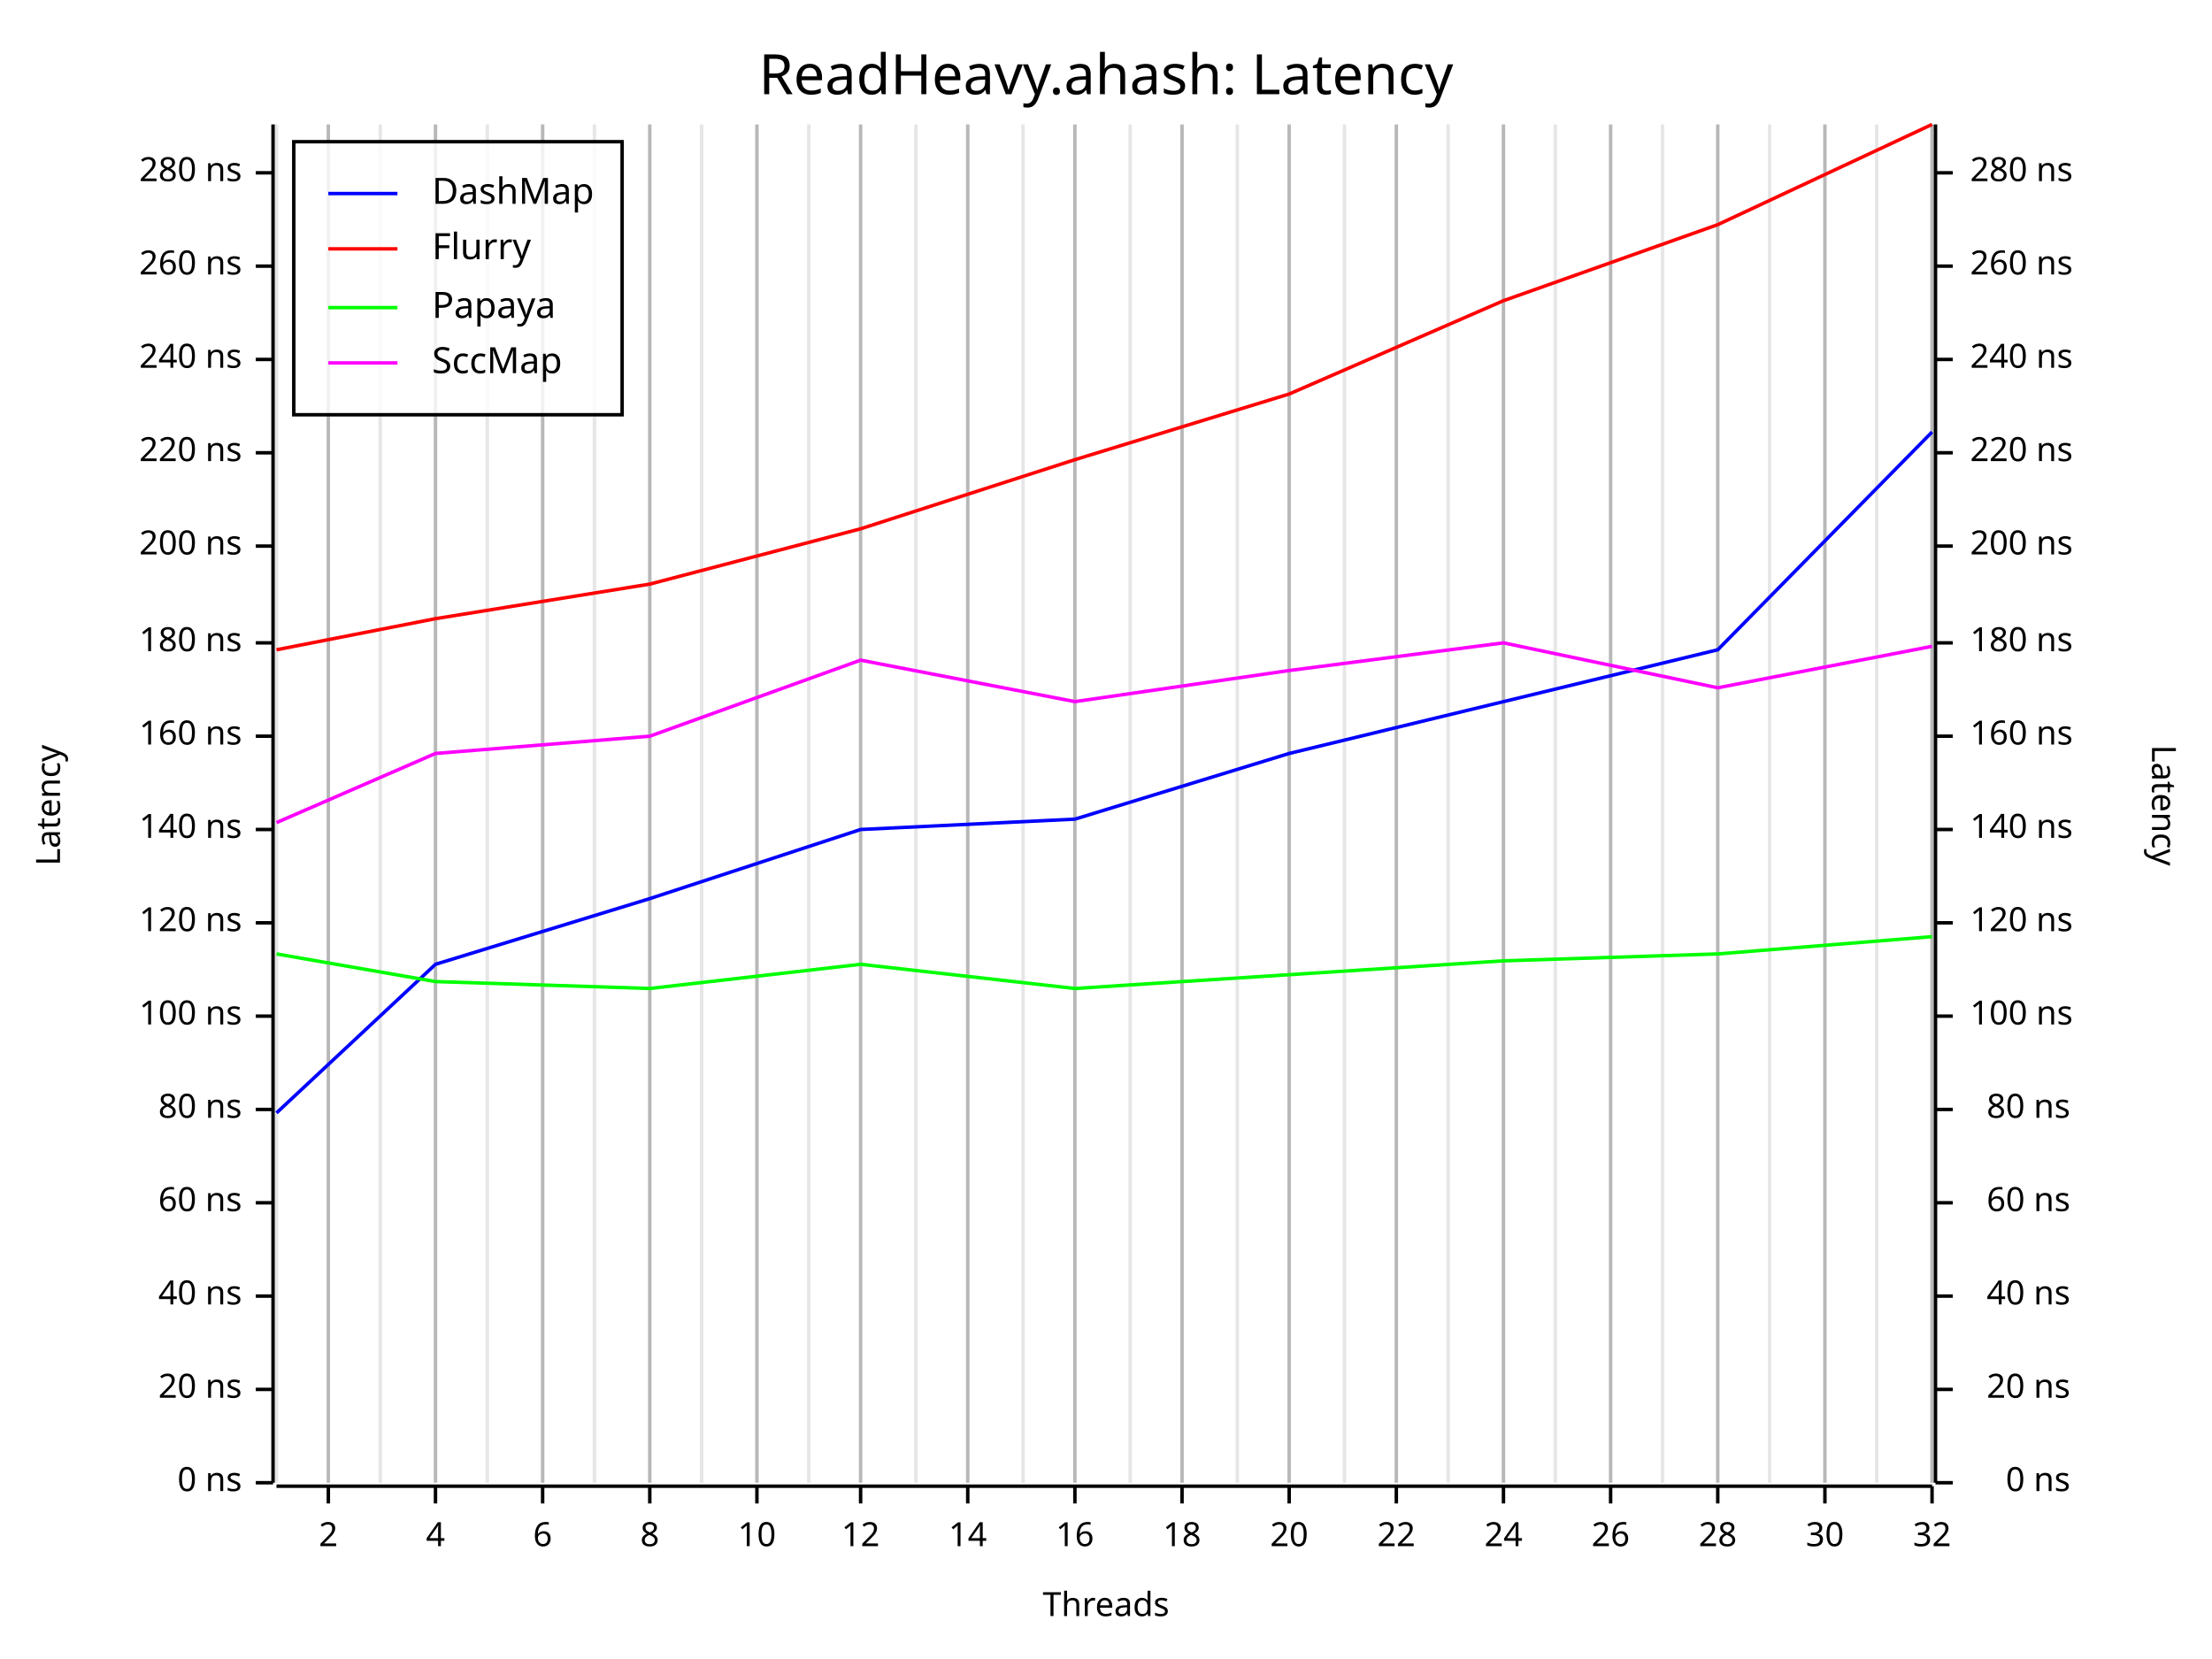
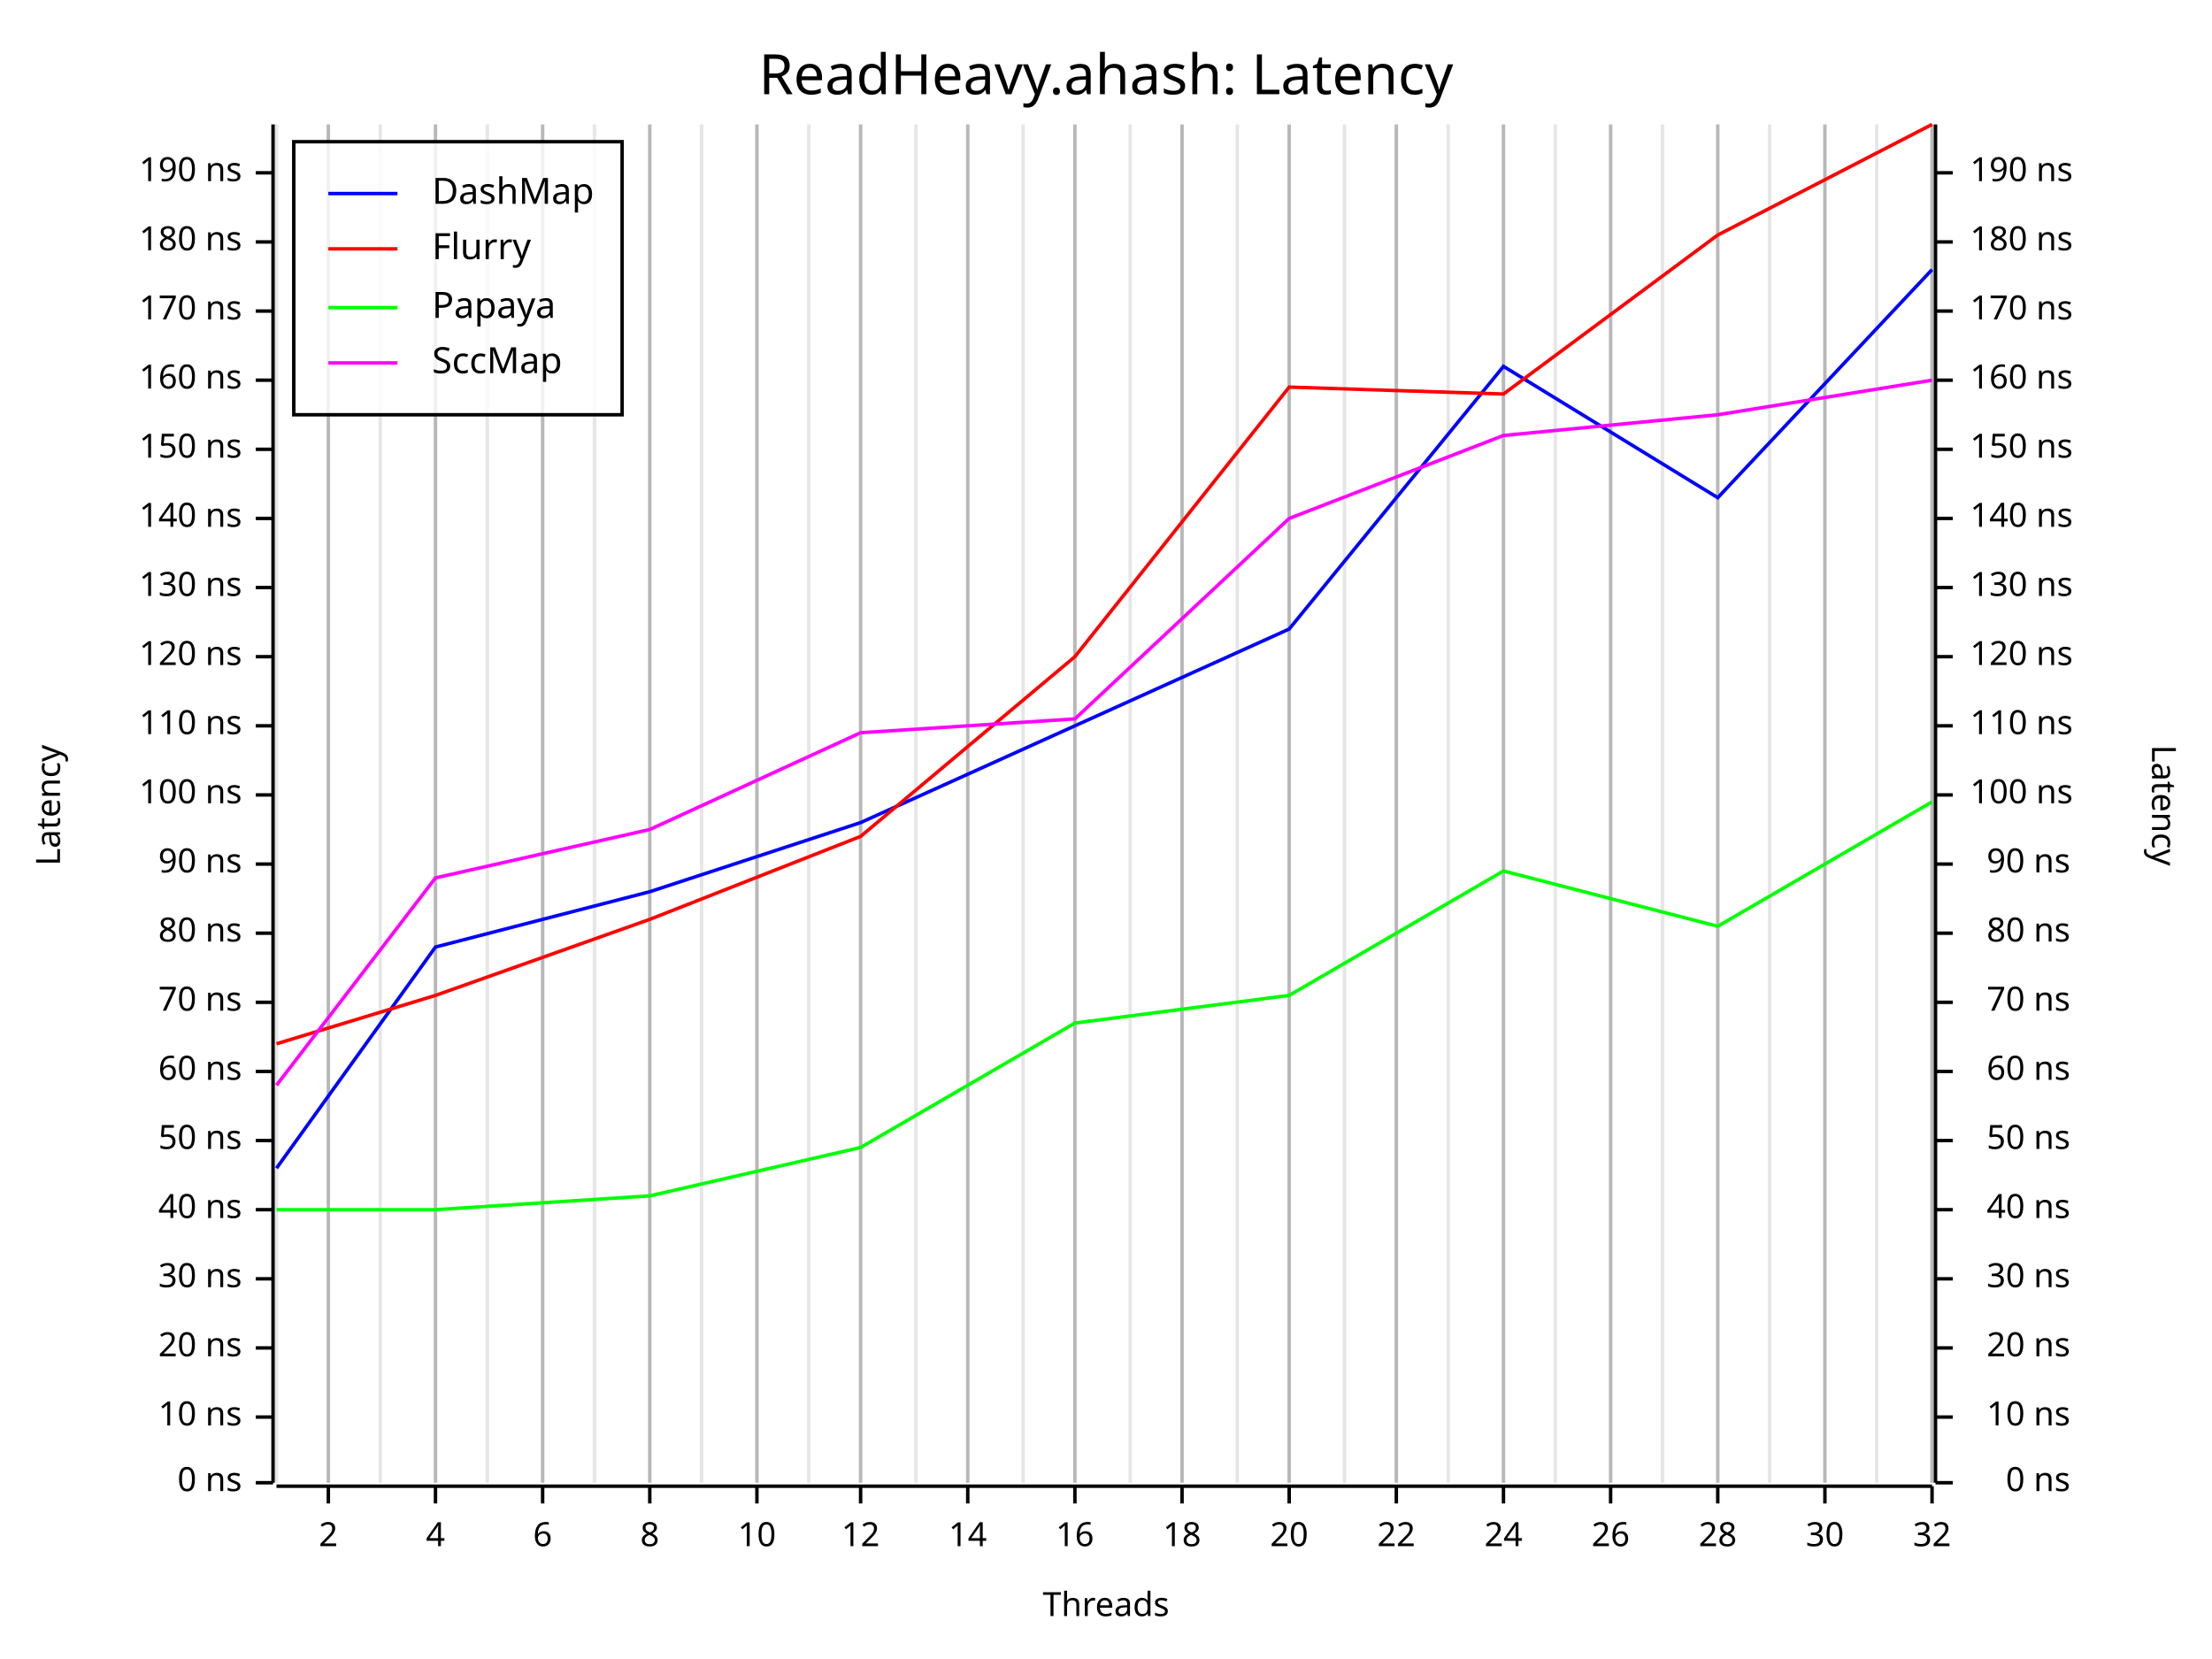
<svg xmlns="http://www.w3.org/2000/svg" width="640" height="480" viewBox="0 0 640 480">
  <rect x="0" y="0" width="640" height="480" opacity="1" fill="#FFFFFF" stroke="none" />
  <text x="320" y="15" dy="0.76em" text-anchor="middle" font-family="Fira Code" font-size="16.129" opacity="1" fill="#000000">
ReadHeavy.ahash: Latency
</text>
  <line opacity="0.1" stroke="#000000" stroke-width="1" x1="80" y1="429" x2="80" y2="36" />
  <line opacity="0.1" stroke="#000000" stroke-width="1" x1="95" y1="429" x2="95" y2="36" />
  <line opacity="0.1" stroke="#000000" stroke-width="1" x1="110" y1="429" x2="110" y2="36" />
  <line opacity="0.1" stroke="#000000" stroke-width="1" x1="126" y1="429" x2="126" y2="36" />
  <line opacity="0.1" stroke="#000000" stroke-width="1" x1="141" y1="429" x2="141" y2="36" />
  <line opacity="0.1" stroke="#000000" stroke-width="1" x1="157" y1="429" x2="157" y2="36" />
  <line opacity="0.1" stroke="#000000" stroke-width="1" x1="172" y1="429" x2="172" y2="36" />
  <line opacity="0.1" stroke="#000000" stroke-width="1" x1="188" y1="429" x2="188" y2="36" />
  <line opacity="0.1" stroke="#000000" stroke-width="1" x1="203" y1="429" x2="203" y2="36" />
  <line opacity="0.1" stroke="#000000" stroke-width="1" x1="219" y1="429" x2="219" y2="36" />
  <line opacity="0.1" stroke="#000000" stroke-width="1" x1="234" y1="429" x2="234" y2="36" />
  <line opacity="0.1" stroke="#000000" stroke-width="1" x1="249" y1="429" x2="249" y2="36" />
  <line opacity="0.1" stroke="#000000" stroke-width="1" x1="265" y1="429" x2="265" y2="36" />
  <line opacity="0.1" stroke="#000000" stroke-width="1" x1="280" y1="429" x2="280" y2="36" />
  <line opacity="0.1" stroke="#000000" stroke-width="1" x1="296" y1="429" x2="296" y2="36" />
  <line opacity="0.1" stroke="#000000" stroke-width="1" x1="311" y1="429" x2="311" y2="36" />
  <line opacity="0.1" stroke="#000000" stroke-width="1" x1="327" y1="429" x2="327" y2="36" />
  <line opacity="0.1" stroke="#000000" stroke-width="1" x1="342" y1="429" x2="342" y2="36" />
  <line opacity="0.1" stroke="#000000" stroke-width="1" x1="358" y1="429" x2="358" y2="36" />
  <line opacity="0.1" stroke="#000000" stroke-width="1" x1="373" y1="429" x2="373" y2="36" />
  <line opacity="0.1" stroke="#000000" stroke-width="1" x1="389" y1="429" x2="389" y2="36" />
  <line opacity="0.1" stroke="#000000" stroke-width="1" x1="404" y1="429" x2="404" y2="36" />
  <line opacity="0.1" stroke="#000000" stroke-width="1" x1="419" y1="429" x2="419" y2="36" />
  <line opacity="0.1" stroke="#000000" stroke-width="1" x1="435" y1="429" x2="435" y2="36" />
  <line opacity="0.1" stroke="#000000" stroke-width="1" x1="450" y1="429" x2="450" y2="36" />
  <line opacity="0.1" stroke="#000000" stroke-width="1" x1="466" y1="429" x2="466" y2="36" />
  <line opacity="0.1" stroke="#000000" stroke-width="1" x1="481" y1="429" x2="481" y2="36" />
  <line opacity="0.1" stroke="#000000" stroke-width="1" x1="497" y1="429" x2="497" y2="36" />
  <line opacity="0.1" stroke="#000000" stroke-width="1" x1="512" y1="429" x2="512" y2="36" />
  <line opacity="0.1" stroke="#000000" stroke-width="1" x1="528" y1="429" x2="528" y2="36" />
  <line opacity="0.1" stroke="#000000" stroke-width="1" x1="543" y1="429" x2="543" y2="36" />
  <line opacity="0.1" stroke="#000000" stroke-width="1" x1="559" y1="429" x2="559" y2="36" />
  <text x="10" y="233" dy="0.76em" text-anchor="middle" font-family="sans-serif" font-size="9.677" opacity="1" fill="#000000" transform="rotate(270, 10, 233)">
Latency
</text>
  <text x="320" y="470" dy="-0.5ex" text-anchor="middle" font-family="sans-serif" font-size="9.677" opacity="1" fill="#000000">
Threads
</text>
  <text x="630" y="233" dy="0.76em" text-anchor="middle" font-family="sans-serif" font-size="9.677" opacity="1" fill="#000000" transform="rotate(90, 630, 233)">
Latency
</text>
  <line opacity="0.2" stroke="#000000" stroke-width="1" x1="95" y1="429" x2="95" y2="36" />
  <line opacity="0.2" stroke="#000000" stroke-width="1" x1="126" y1="429" x2="126" y2="36" />
  <line opacity="0.2" stroke="#000000" stroke-width="1" x1="157" y1="429" x2="157" y2="36" />
  <line opacity="0.2" stroke="#000000" stroke-width="1" x1="188" y1="429" x2="188" y2="36" />
  <line opacity="0.2" stroke="#000000" stroke-width="1" x1="219" y1="429" x2="219" y2="36" />
  <line opacity="0.2" stroke="#000000" stroke-width="1" x1="249" y1="429" x2="249" y2="36" />
  <line opacity="0.2" stroke="#000000" stroke-width="1" x1="280" y1="429" x2="280" y2="36" />
  <line opacity="0.2" stroke="#000000" stroke-width="1" x1="311" y1="429" x2="311" y2="36" />
  <line opacity="0.2" stroke="#000000" stroke-width="1" x1="342" y1="429" x2="342" y2="36" />
  <line opacity="0.2" stroke="#000000" stroke-width="1" x1="373" y1="429" x2="373" y2="36" />
  <line opacity="0.2" stroke="#000000" stroke-width="1" x1="404" y1="429" x2="404" y2="36" />
  <line opacity="0.2" stroke="#000000" stroke-width="1" x1="435" y1="429" x2="435" y2="36" />
  <line opacity="0.2" stroke="#000000" stroke-width="1" x1="466" y1="429" x2="466" y2="36" />
  <line opacity="0.2" stroke="#000000" stroke-width="1" x1="497" y1="429" x2="497" y2="36" />
  <line opacity="0.2" stroke="#000000" stroke-width="1" x1="528" y1="429" x2="528" y2="36" />
  <line opacity="0.2" stroke="#000000" stroke-width="1" x1="559" y1="429" x2="559" y2="36" />
  <polyline fill="none" opacity="1" stroke="#000000" stroke-width="1" points="79,36 79,429 " />
  <text x="70" y="429" dy="0.5ex" text-anchor="end" font-family="sans-serif" font-size="9.677" opacity="1" fill="#000000">
0 ns
</text>
  <polyline fill="none" opacity="1" stroke="#000000" stroke-width="1" points="74,429 79,429 " />
-   <text x="70" y="402" dy="0.5ex" text-anchor="end" font-family="sans-serif" font-size="9.677" opacity="1" fill="#000000">
+   <text x="70" y="410" dy="0.5ex" text-anchor="end" font-family="sans-serif" font-size="9.677" opacity="1" fill="#000000">
+ 10 ns
+ </text>
+   <polyline fill="none" opacity="1" stroke="#000000" stroke-width="1" points="74,410 79,410 " />
+   <text x="70" y="390" dy="0.5ex" text-anchor="end" font-family="sans-serif" font-size="9.677" opacity="1" fill="#000000">
20 ns
</text>
-   <polyline fill="none" opacity="1" stroke="#000000" stroke-width="1" points="74,402 79,402 " />
-   <text x="70" y="375" dy="0.5ex" text-anchor="end" font-family="sans-serif" font-size="9.677" opacity="1" fill="#000000">
+   <polyline fill="none" opacity="1" stroke="#000000" stroke-width="1" points="74,390 79,390 " />
+   <text x="70" y="370" dy="0.5ex" text-anchor="end" font-family="sans-serif" font-size="9.677" opacity="1" fill="#000000">
+ 30 ns
+ </text>
+   <polyline fill="none" opacity="1" stroke="#000000" stroke-width="1" points="74,370 79,370 " />
+   <text x="70" y="350" dy="0.5ex" text-anchor="end" font-family="sans-serif" font-size="9.677" opacity="1" fill="#000000">
40 ns
</text>
-   <polyline fill="none" opacity="1" stroke="#000000" stroke-width="1" points="74,375 79,375 " />
-   <text x="70" y="348" dy="0.5ex" text-anchor="end" font-family="sans-serif" font-size="9.677" opacity="1" fill="#000000">
+   <polyline fill="none" opacity="1" stroke="#000000" stroke-width="1" points="74,350 79,350 " />
+   <text x="70" y="330" dy="0.5ex" text-anchor="end" font-family="sans-serif" font-size="9.677" opacity="1" fill="#000000">
+ 50 ns
+ </text>
+   <polyline fill="none" opacity="1" stroke="#000000" stroke-width="1" points="74,330 79,330 " />
+   <text x="70" y="310" dy="0.5ex" text-anchor="end" font-family="sans-serif" font-size="9.677" opacity="1" fill="#000000">
60 ns
</text>
-   <polyline fill="none" opacity="1" stroke="#000000" stroke-width="1" points="74,348 79,348 " />
-   <text x="70" y="321" dy="0.5ex" text-anchor="end" font-family="sans-serif" font-size="9.677" opacity="1" fill="#000000">
+   <polyline fill="none" opacity="1" stroke="#000000" stroke-width="1" points="74,310 79,310 " />
+   <text x="70" y="290" dy="0.5ex" text-anchor="end" font-family="sans-serif" font-size="9.677" opacity="1" fill="#000000">
+ 70 ns
+ </text>
+   <polyline fill="none" opacity="1" stroke="#000000" stroke-width="1" points="74,290 79,290 " />
+   <text x="70" y="270" dy="0.5ex" text-anchor="end" font-family="sans-serif" font-size="9.677" opacity="1" fill="#000000">
80 ns
</text>
-   <polyline fill="none" opacity="1" stroke="#000000" stroke-width="1" points="74,321 79,321 " />
-   <text x="70" y="294" dy="0.5ex" text-anchor="end" font-family="sans-serif" font-size="9.677" opacity="1" fill="#000000">
+   <polyline fill="none" opacity="1" stroke="#000000" stroke-width="1" points="74,270 79,270 " />
+   <text x="70" y="250" dy="0.5ex" text-anchor="end" font-family="sans-serif" font-size="9.677" opacity="1" fill="#000000">
+ 90 ns
+ </text>
+   <polyline fill="none" opacity="1" stroke="#000000" stroke-width="1" points="74,250 79,250 " />
+   <text x="70" y="230" dy="0.5ex" text-anchor="end" font-family="sans-serif" font-size="9.677" opacity="1" fill="#000000">
100 ns
</text>
-   <polyline fill="none" opacity="1" stroke="#000000" stroke-width="1" points="74,294 79,294 " />
-   <text x="70" y="267" dy="0.5ex" text-anchor="end" font-family="sans-serif" font-size="9.677" opacity="1" fill="#000000">
+   <polyline fill="none" opacity="1" stroke="#000000" stroke-width="1" points="74,230 79,230 " />
+   <text x="70" y="210" dy="0.5ex" text-anchor="end" font-family="sans-serif" font-size="9.677" opacity="1" fill="#000000">
+ 110 ns
+ </text>
+   <polyline fill="none" opacity="1" stroke="#000000" stroke-width="1" points="74,210 79,210 " />
+   <text x="70" y="190" dy="0.5ex" text-anchor="end" font-family="sans-serif" font-size="9.677" opacity="1" fill="#000000">
120 ns
</text>
-   <polyline fill="none" opacity="1" stroke="#000000" stroke-width="1" points="74,267 79,267 " />
-   <text x="70" y="240" dy="0.5ex" text-anchor="end" font-family="sans-serif" font-size="9.677" opacity="1" fill="#000000">
+   <polyline fill="none" opacity="1" stroke="#000000" stroke-width="1" points="74,190 79,190 " />
+   <text x="70" y="170" dy="0.5ex" text-anchor="end" font-family="sans-serif" font-size="9.677" opacity="1" fill="#000000">
+ 130 ns
+ </text>
+   <polyline fill="none" opacity="1" stroke="#000000" stroke-width="1" points="74,170 79,170 " />
+   <text x="70" y="150" dy="0.5ex" text-anchor="end" font-family="sans-serif" font-size="9.677" opacity="1" fill="#000000">
140 ns
</text>
-   <polyline fill="none" opacity="1" stroke="#000000" stroke-width="1" points="74,240 79,240 " />
-   <text x="70" y="213" dy="0.5ex" text-anchor="end" font-family="sans-serif" font-size="9.677" opacity="1" fill="#000000">
+   <polyline fill="none" opacity="1" stroke="#000000" stroke-width="1" points="74,150 79,150 " />
+   <text x="70" y="130" dy="0.5ex" text-anchor="end" font-family="sans-serif" font-size="9.677" opacity="1" fill="#000000">
+ 150 ns
+ </text>
+   <polyline fill="none" opacity="1" stroke="#000000" stroke-width="1" points="74,130 79,130 " />
+   <text x="70" y="110" dy="0.5ex" text-anchor="end" font-family="sans-serif" font-size="9.677" opacity="1" fill="#000000">
160 ns
</text>
-   <polyline fill="none" opacity="1" stroke="#000000" stroke-width="1" points="74,213 79,213 " />
-   <text x="70" y="186" dy="0.5ex" text-anchor="end" font-family="sans-serif" font-size="9.677" opacity="1" fill="#000000">
+   <polyline fill="none" opacity="1" stroke="#000000" stroke-width="1" points="74,110 79,110 " />
+   <text x="70" y="90" dy="0.5ex" text-anchor="end" font-family="sans-serif" font-size="9.677" opacity="1" fill="#000000">
+ 170 ns
+ </text>
+   <polyline fill="none" opacity="1" stroke="#000000" stroke-width="1" points="74,90 79,90 " />
+   <text x="70" y="70" dy="0.5ex" text-anchor="end" font-family="sans-serif" font-size="9.677" opacity="1" fill="#000000">
180 ns
</text>
-   <polyline fill="none" opacity="1" stroke="#000000" stroke-width="1" points="74,186 79,186 " />
-   <text x="70" y="158" dy="0.5ex" text-anchor="end" font-family="sans-serif" font-size="9.677" opacity="1" fill="#000000">
- 200 ns
- </text>
-   <polyline fill="none" opacity="1" stroke="#000000" stroke-width="1" points="74,158 79,158 " />
-   <text x="70" y="131" dy="0.5ex" text-anchor="end" font-family="sans-serif" font-size="9.677" opacity="1" fill="#000000">
- 220 ns
- </text>
-   <polyline fill="none" opacity="1" stroke="#000000" stroke-width="1" points="74,131 79,131 " />
-   <text x="70" y="104" dy="0.5ex" text-anchor="end" font-family="sans-serif" font-size="9.677" opacity="1" fill="#000000">
- 240 ns
- </text>
-   <polyline fill="none" opacity="1" stroke="#000000" stroke-width="1" points="74,104 79,104 " />
-   <text x="70" y="77" dy="0.5ex" text-anchor="end" font-family="sans-serif" font-size="9.677" opacity="1" fill="#000000">
- 260 ns
- </text>
-   <polyline fill="none" opacity="1" stroke="#000000" stroke-width="1" points="74,77 79,77 " />
+   <polyline fill="none" opacity="1" stroke="#000000" stroke-width="1" points="74,70 79,70 " />
  <text x="70" y="50" dy="0.5ex" text-anchor="end" font-family="sans-serif" font-size="9.677" opacity="1" fill="#000000">
- 280 ns
+ 190 ns
</text>
  <polyline fill="none" opacity="1" stroke="#000000" stroke-width="1" points="74,50 79,50 " />
  <polyline fill="none" opacity="1" stroke="#000000" stroke-width="1" points="80,430 559,430 " />
  <text x="95" y="440" dy="0.76em" text-anchor="middle" font-family="sans-serif" font-size="9.677" opacity="1" fill="#000000">
2
</text>
  <polyline fill="none" opacity="1" stroke="#000000" stroke-width="1" points="95,430 95,435 " />
  <text x="126" y="440" dy="0.76em" text-anchor="middle" font-family="sans-serif" font-size="9.677" opacity="1" fill="#000000">
4
</text>
  <polyline fill="none" opacity="1" stroke="#000000" stroke-width="1" points="126,430 126,435 " />
  <text x="157" y="440" dy="0.76em" text-anchor="middle" font-family="sans-serif" font-size="9.677" opacity="1" fill="#000000">
6
</text>
  <polyline fill="none" opacity="1" stroke="#000000" stroke-width="1" points="157,430 157,435 " />
  <text x="188" y="440" dy="0.76em" text-anchor="middle" font-family="sans-serif" font-size="9.677" opacity="1" fill="#000000">
8
</text>
  <polyline fill="none" opacity="1" stroke="#000000" stroke-width="1" points="188,430 188,435 " />
  <text x="219" y="440" dy="0.76em" text-anchor="middle" font-family="sans-serif" font-size="9.677" opacity="1" fill="#000000">
10
</text>
  <polyline fill="none" opacity="1" stroke="#000000" stroke-width="1" points="219,430 219,435 " />
  <text x="249" y="440" dy="0.76em" text-anchor="middle" font-family="sans-serif" font-size="9.677" opacity="1" fill="#000000">
12
</text>
  <polyline fill="none" opacity="1" stroke="#000000" stroke-width="1" points="249,430 249,435 " />
  <text x="280" y="440" dy="0.76em" text-anchor="middle" font-family="sans-serif" font-size="9.677" opacity="1" fill="#000000">
14
</text>
  <polyline fill="none" opacity="1" stroke="#000000" stroke-width="1" points="280,430 280,435 " />
  <text x="311" y="440" dy="0.76em" text-anchor="middle" font-family="sans-serif" font-size="9.677" opacity="1" fill="#000000">
16
</text>
  <polyline fill="none" opacity="1" stroke="#000000" stroke-width="1" points="311,430 311,435 " />
  <text x="342" y="440" dy="0.76em" text-anchor="middle" font-family="sans-serif" font-size="9.677" opacity="1" fill="#000000">
18
</text>
  <polyline fill="none" opacity="1" stroke="#000000" stroke-width="1" points="342,430 342,435 " />
  <text x="373" y="440" dy="0.76em" text-anchor="middle" font-family="sans-serif" font-size="9.677" opacity="1" fill="#000000">
20
</text>
  <polyline fill="none" opacity="1" stroke="#000000" stroke-width="1" points="373,430 373,435 " />
  <text x="404" y="440" dy="0.76em" text-anchor="middle" font-family="sans-serif" font-size="9.677" opacity="1" fill="#000000">
22
</text>
  <polyline fill="none" opacity="1" stroke="#000000" stroke-width="1" points="404,430 404,435 " />
  <text x="435" y="440" dy="0.76em" text-anchor="middle" font-family="sans-serif" font-size="9.677" opacity="1" fill="#000000">
24
</text>
  <polyline fill="none" opacity="1" stroke="#000000" stroke-width="1" points="435,430 435,435 " />
  <text x="466" y="440" dy="0.76em" text-anchor="middle" font-family="sans-serif" font-size="9.677" opacity="1" fill="#000000">
26
</text>
  <polyline fill="none" opacity="1" stroke="#000000" stroke-width="1" points="466,430 466,435 " />
  <text x="497" y="440" dy="0.76em" text-anchor="middle" font-family="sans-serif" font-size="9.677" opacity="1" fill="#000000">
28
</text>
  <polyline fill="none" opacity="1" stroke="#000000" stroke-width="1" points="497,430 497,435 " />
  <text x="528" y="440" dy="0.76em" text-anchor="middle" font-family="sans-serif" font-size="9.677" opacity="1" fill="#000000">
30
</text>
  <polyline fill="none" opacity="1" stroke="#000000" stroke-width="1" points="528,430 528,435 " />
  <text x="559" y="440" dy="0.76em" text-anchor="middle" font-family="sans-serif" font-size="9.677" opacity="1" fill="#000000">
32
</text>
  <polyline fill="none" opacity="1" stroke="#000000" stroke-width="1" points="559,430 559,435 " />
  <polyline fill="none" opacity="1" stroke="#000000" stroke-width="1" points="560,36 560,429 " />
  <text x="599" y="429" dy="0.5ex" text-anchor="end" font-family="sans-serif" font-size="9.677" opacity="1" fill="#000000">
0 ns
</text>
  <polyline fill="none" opacity="1" stroke="#000000" stroke-width="1" points="560,429 565,429 " />
-   <text x="599" y="402" dy="0.5ex" text-anchor="end" font-family="sans-serif" font-size="9.677" opacity="1" fill="#000000">
+   <text x="599" y="410" dy="0.5ex" text-anchor="end" font-family="sans-serif" font-size="9.677" opacity="1" fill="#000000">
+ 10 ns
+ </text>
+   <polyline fill="none" opacity="1" stroke="#000000" stroke-width="1" points="560,410 565,410 " />
+   <text x="599" y="390" dy="0.5ex" text-anchor="end" font-family="sans-serif" font-size="9.677" opacity="1" fill="#000000">
20 ns
</text>
-   <polyline fill="none" opacity="1" stroke="#000000" stroke-width="1" points="560,402 565,402 " />
-   <text x="599" y="375" dy="0.5ex" text-anchor="end" font-family="sans-serif" font-size="9.677" opacity="1" fill="#000000">
+   <polyline fill="none" opacity="1" stroke="#000000" stroke-width="1" points="560,390 565,390 " />
+   <text x="599" y="370" dy="0.5ex" text-anchor="end" font-family="sans-serif" font-size="9.677" opacity="1" fill="#000000">
+ 30 ns
+ </text>
+   <polyline fill="none" opacity="1" stroke="#000000" stroke-width="1" points="560,370 565,370 " />
+   <text x="599" y="350" dy="0.5ex" text-anchor="end" font-family="sans-serif" font-size="9.677" opacity="1" fill="#000000">
40 ns
</text>
-   <polyline fill="none" opacity="1" stroke="#000000" stroke-width="1" points="560,375 565,375 " />
-   <text x="599" y="348" dy="0.5ex" text-anchor="end" font-family="sans-serif" font-size="9.677" opacity="1" fill="#000000">
+   <polyline fill="none" opacity="1" stroke="#000000" stroke-width="1" points="560,350 565,350 " />
+   <text x="599" y="330" dy="0.5ex" text-anchor="end" font-family="sans-serif" font-size="9.677" opacity="1" fill="#000000">
+ 50 ns
+ </text>
+   <polyline fill="none" opacity="1" stroke="#000000" stroke-width="1" points="560,330 565,330 " />
+   <text x="599" y="310" dy="0.5ex" text-anchor="end" font-family="sans-serif" font-size="9.677" opacity="1" fill="#000000">
60 ns
</text>
-   <polyline fill="none" opacity="1" stroke="#000000" stroke-width="1" points="560,348 565,348 " />
-   <text x="599" y="321" dy="0.5ex" text-anchor="end" font-family="sans-serif" font-size="9.677" opacity="1" fill="#000000">
+   <polyline fill="none" opacity="1" stroke="#000000" stroke-width="1" points="560,310 565,310 " />
+   <text x="599" y="290" dy="0.5ex" text-anchor="end" font-family="sans-serif" font-size="9.677" opacity="1" fill="#000000">
+ 70 ns
+ </text>
+   <polyline fill="none" opacity="1" stroke="#000000" stroke-width="1" points="560,290 565,290 " />
+   <text x="599" y="270" dy="0.5ex" text-anchor="end" font-family="sans-serif" font-size="9.677" opacity="1" fill="#000000">
80 ns
</text>
-   <polyline fill="none" opacity="1" stroke="#000000" stroke-width="1" points="560,321 565,321 " />
-   <text x="570" y="294" dy="0.5ex" text-anchor="start" font-family="sans-serif" font-size="9.677" opacity="1" fill="#000000">
+   <polyline fill="none" opacity="1" stroke="#000000" stroke-width="1" points="560,270 565,270 " />
+   <text x="599" y="250" dy="0.5ex" text-anchor="end" font-family="sans-serif" font-size="9.677" opacity="1" fill="#000000">
+ 90 ns
+ </text>
+   <polyline fill="none" opacity="1" stroke="#000000" stroke-width="1" points="560,250 565,250 " />
+   <text x="570" y="230" dy="0.5ex" text-anchor="start" font-family="sans-serif" font-size="9.677" opacity="1" fill="#000000">
100 ns
</text>
-   <polyline fill="none" opacity="1" stroke="#000000" stroke-width="1" points="560,294 565,294 " />
-   <text x="570" y="267" dy="0.5ex" text-anchor="start" font-family="sans-serif" font-size="9.677" opacity="1" fill="#000000">
+   <polyline fill="none" opacity="1" stroke="#000000" stroke-width="1" points="560,230 565,230 " />
+   <text x="570" y="210" dy="0.5ex" text-anchor="start" font-family="sans-serif" font-size="9.677" opacity="1" fill="#000000">
+ 110 ns
+ </text>
+   <polyline fill="none" opacity="1" stroke="#000000" stroke-width="1" points="560,210 565,210 " />
+   <text x="570" y="190" dy="0.5ex" text-anchor="start" font-family="sans-serif" font-size="9.677" opacity="1" fill="#000000">
120 ns
</text>
-   <polyline fill="none" opacity="1" stroke="#000000" stroke-width="1" points="560,267 565,267 " />
-   <text x="570" y="240" dy="0.5ex" text-anchor="start" font-family="sans-serif" font-size="9.677" opacity="1" fill="#000000">
+   <polyline fill="none" opacity="1" stroke="#000000" stroke-width="1" points="560,190 565,190 " />
+   <text x="570" y="170" dy="0.5ex" text-anchor="start" font-family="sans-serif" font-size="9.677" opacity="1" fill="#000000">
+ 130 ns
+ </text>
+   <polyline fill="none" opacity="1" stroke="#000000" stroke-width="1" points="560,170 565,170 " />
+   <text x="570" y="150" dy="0.5ex" text-anchor="start" font-family="sans-serif" font-size="9.677" opacity="1" fill="#000000">
140 ns
</text>
-   <polyline fill="none" opacity="1" stroke="#000000" stroke-width="1" points="560,240 565,240 " />
-   <text x="570" y="213" dy="0.5ex" text-anchor="start" font-family="sans-serif" font-size="9.677" opacity="1" fill="#000000">
+   <polyline fill="none" opacity="1" stroke="#000000" stroke-width="1" points="560,150 565,150 " />
+   <text x="570" y="130" dy="0.5ex" text-anchor="start" font-family="sans-serif" font-size="9.677" opacity="1" fill="#000000">
+ 150 ns
+ </text>
+   <polyline fill="none" opacity="1" stroke="#000000" stroke-width="1" points="560,130 565,130 " />
+   <text x="570" y="110" dy="0.5ex" text-anchor="start" font-family="sans-serif" font-size="9.677" opacity="1" fill="#000000">
160 ns
</text>
-   <polyline fill="none" opacity="1" stroke="#000000" stroke-width="1" points="560,213 565,213 " />
-   <text x="570" y="186" dy="0.5ex" text-anchor="start" font-family="sans-serif" font-size="9.677" opacity="1" fill="#000000">
+   <polyline fill="none" opacity="1" stroke="#000000" stroke-width="1" points="560,110 565,110 " />
+   <text x="570" y="90" dy="0.5ex" text-anchor="start" font-family="sans-serif" font-size="9.677" opacity="1" fill="#000000">
+ 170 ns
+ </text>
+   <polyline fill="none" opacity="1" stroke="#000000" stroke-width="1" points="560,90 565,90 " />
+   <text x="570" y="70" dy="0.5ex" text-anchor="start" font-family="sans-serif" font-size="9.677" opacity="1" fill="#000000">
180 ns
</text>
-   <polyline fill="none" opacity="1" stroke="#000000" stroke-width="1" points="560,186 565,186 " />
-   <text x="570" y="158" dy="0.5ex" text-anchor="start" font-family="sans-serif" font-size="9.677" opacity="1" fill="#000000">
- 200 ns
- </text>
-   <polyline fill="none" opacity="1" stroke="#000000" stroke-width="1" points="560,158 565,158 " />
-   <text x="570" y="131" dy="0.5ex" text-anchor="start" font-family="sans-serif" font-size="9.677" opacity="1" fill="#000000">
- 220 ns
- </text>
-   <polyline fill="none" opacity="1" stroke="#000000" stroke-width="1" points="560,131 565,131 " />
-   <text x="570" y="104" dy="0.5ex" text-anchor="start" font-family="sans-serif" font-size="9.677" opacity="1" fill="#000000">
- 240 ns
- </text>
-   <polyline fill="none" opacity="1" stroke="#000000" stroke-width="1" points="560,104 565,104 " />
-   <text x="570" y="77" dy="0.5ex" text-anchor="start" font-family="sans-serif" font-size="9.677" opacity="1" fill="#000000">
- 260 ns
- </text>
-   <polyline fill="none" opacity="1" stroke="#000000" stroke-width="1" points="560,77 565,77 " />
+   <polyline fill="none" opacity="1" stroke="#000000" stroke-width="1" points="560,70 565,70 " />
  <text x="570" y="50" dy="0.5ex" text-anchor="start" font-family="sans-serif" font-size="9.677" opacity="1" fill="#000000">
- 280 ns
+ 190 ns
</text>
  <polyline fill="none" opacity="1" stroke="#000000" stroke-width="1" points="560,50 565,50 " />
-   <polyline fill="none" opacity="1" stroke="#0000FF" stroke-width="1" points="80,322 126,279 188,260 249,240 311,237 373,218 435,203 497,188 559,125 " />
-   <polyline fill="none" opacity="1" stroke="#FF0000" stroke-width="1" points="80,188 126,179 188,169 249,153 311,133 373,114 435,87 497,65 559,36 " />
-   <polyline fill="none" opacity="1" stroke="#00FF00" stroke-width="1" points="80,276 126,284 188,286 249,279 311,286 373,282 435,278 497,276 559,271 " />
-   <polyline fill="none" opacity="1" stroke="#FF00FF" stroke-width="1" points="80,238 126,218 188,213 249,191 311,203 373,194 435,186 497,199 559,187 " />
+   <polyline fill="none" opacity="1" stroke="#0000FF" stroke-width="1" points="80,338 126,274 188,258 249,238 311,210 373,182 435,106 497,144 559,78 " />
+   <polyline fill="none" opacity="1" stroke="#FF0000" stroke-width="1" points="80,302 126,288 188,266 249,242 311,190 373,112 435,114 497,68 559,36 " />
+   <polyline fill="none" opacity="1" stroke="#00FF00" stroke-width="1" points="80,350 126,350 188,346 249,332 311,296 373,288 435,252 497,268 559,232 " />
+   <polyline fill="none" opacity="1" stroke="#FF00FF" stroke-width="1" points="80,314 126,254 188,240 249,212 311,208 373,150 435,126 497,120 559,110 " />
  <rect x="85" y="41" width="95" height="79" opacity="0.8" fill="#FFFFFF" stroke="none" />
  <rect x="85" y="41" width="95" height="79" opacity="1" fill="none" stroke="#000000" />
  <text x="125" y="51" dy="0.76em" text-anchor="start" font-family="Fira Code" font-size="10.484" opacity="1" fill="#000000">
DashMap
</text>
  <text x="125" y="67" dy="0.76em" text-anchor="start" font-family="Fira Code" font-size="10.484" opacity="1" fill="#000000">
Flurry
</text>
  <text x="125" y="84" dy="0.76em" text-anchor="start" font-family="Fira Code" font-size="10.484" opacity="1" fill="#000000">
Papaya
</text>
  <text x="125" y="100" dy="0.76em" text-anchor="start" font-family="Fira Code" font-size="10.484" opacity="1" fill="#000000">
SccMap
</text>
  <polyline fill="none" opacity="1" stroke="#0000FF" stroke-width="1" points="95,56 115,56 " />
  <polyline fill="none" opacity="1" stroke="#FF0000" stroke-width="1" points="95,72 115,72 " />
  <polyline fill="none" opacity="1" stroke="#00FF00" stroke-width="1" points="95,89 115,89 " />
  <polyline fill="none" opacity="1" stroke="#FF00FF" stroke-width="1" points="95,105 115,105 " />
</svg>
